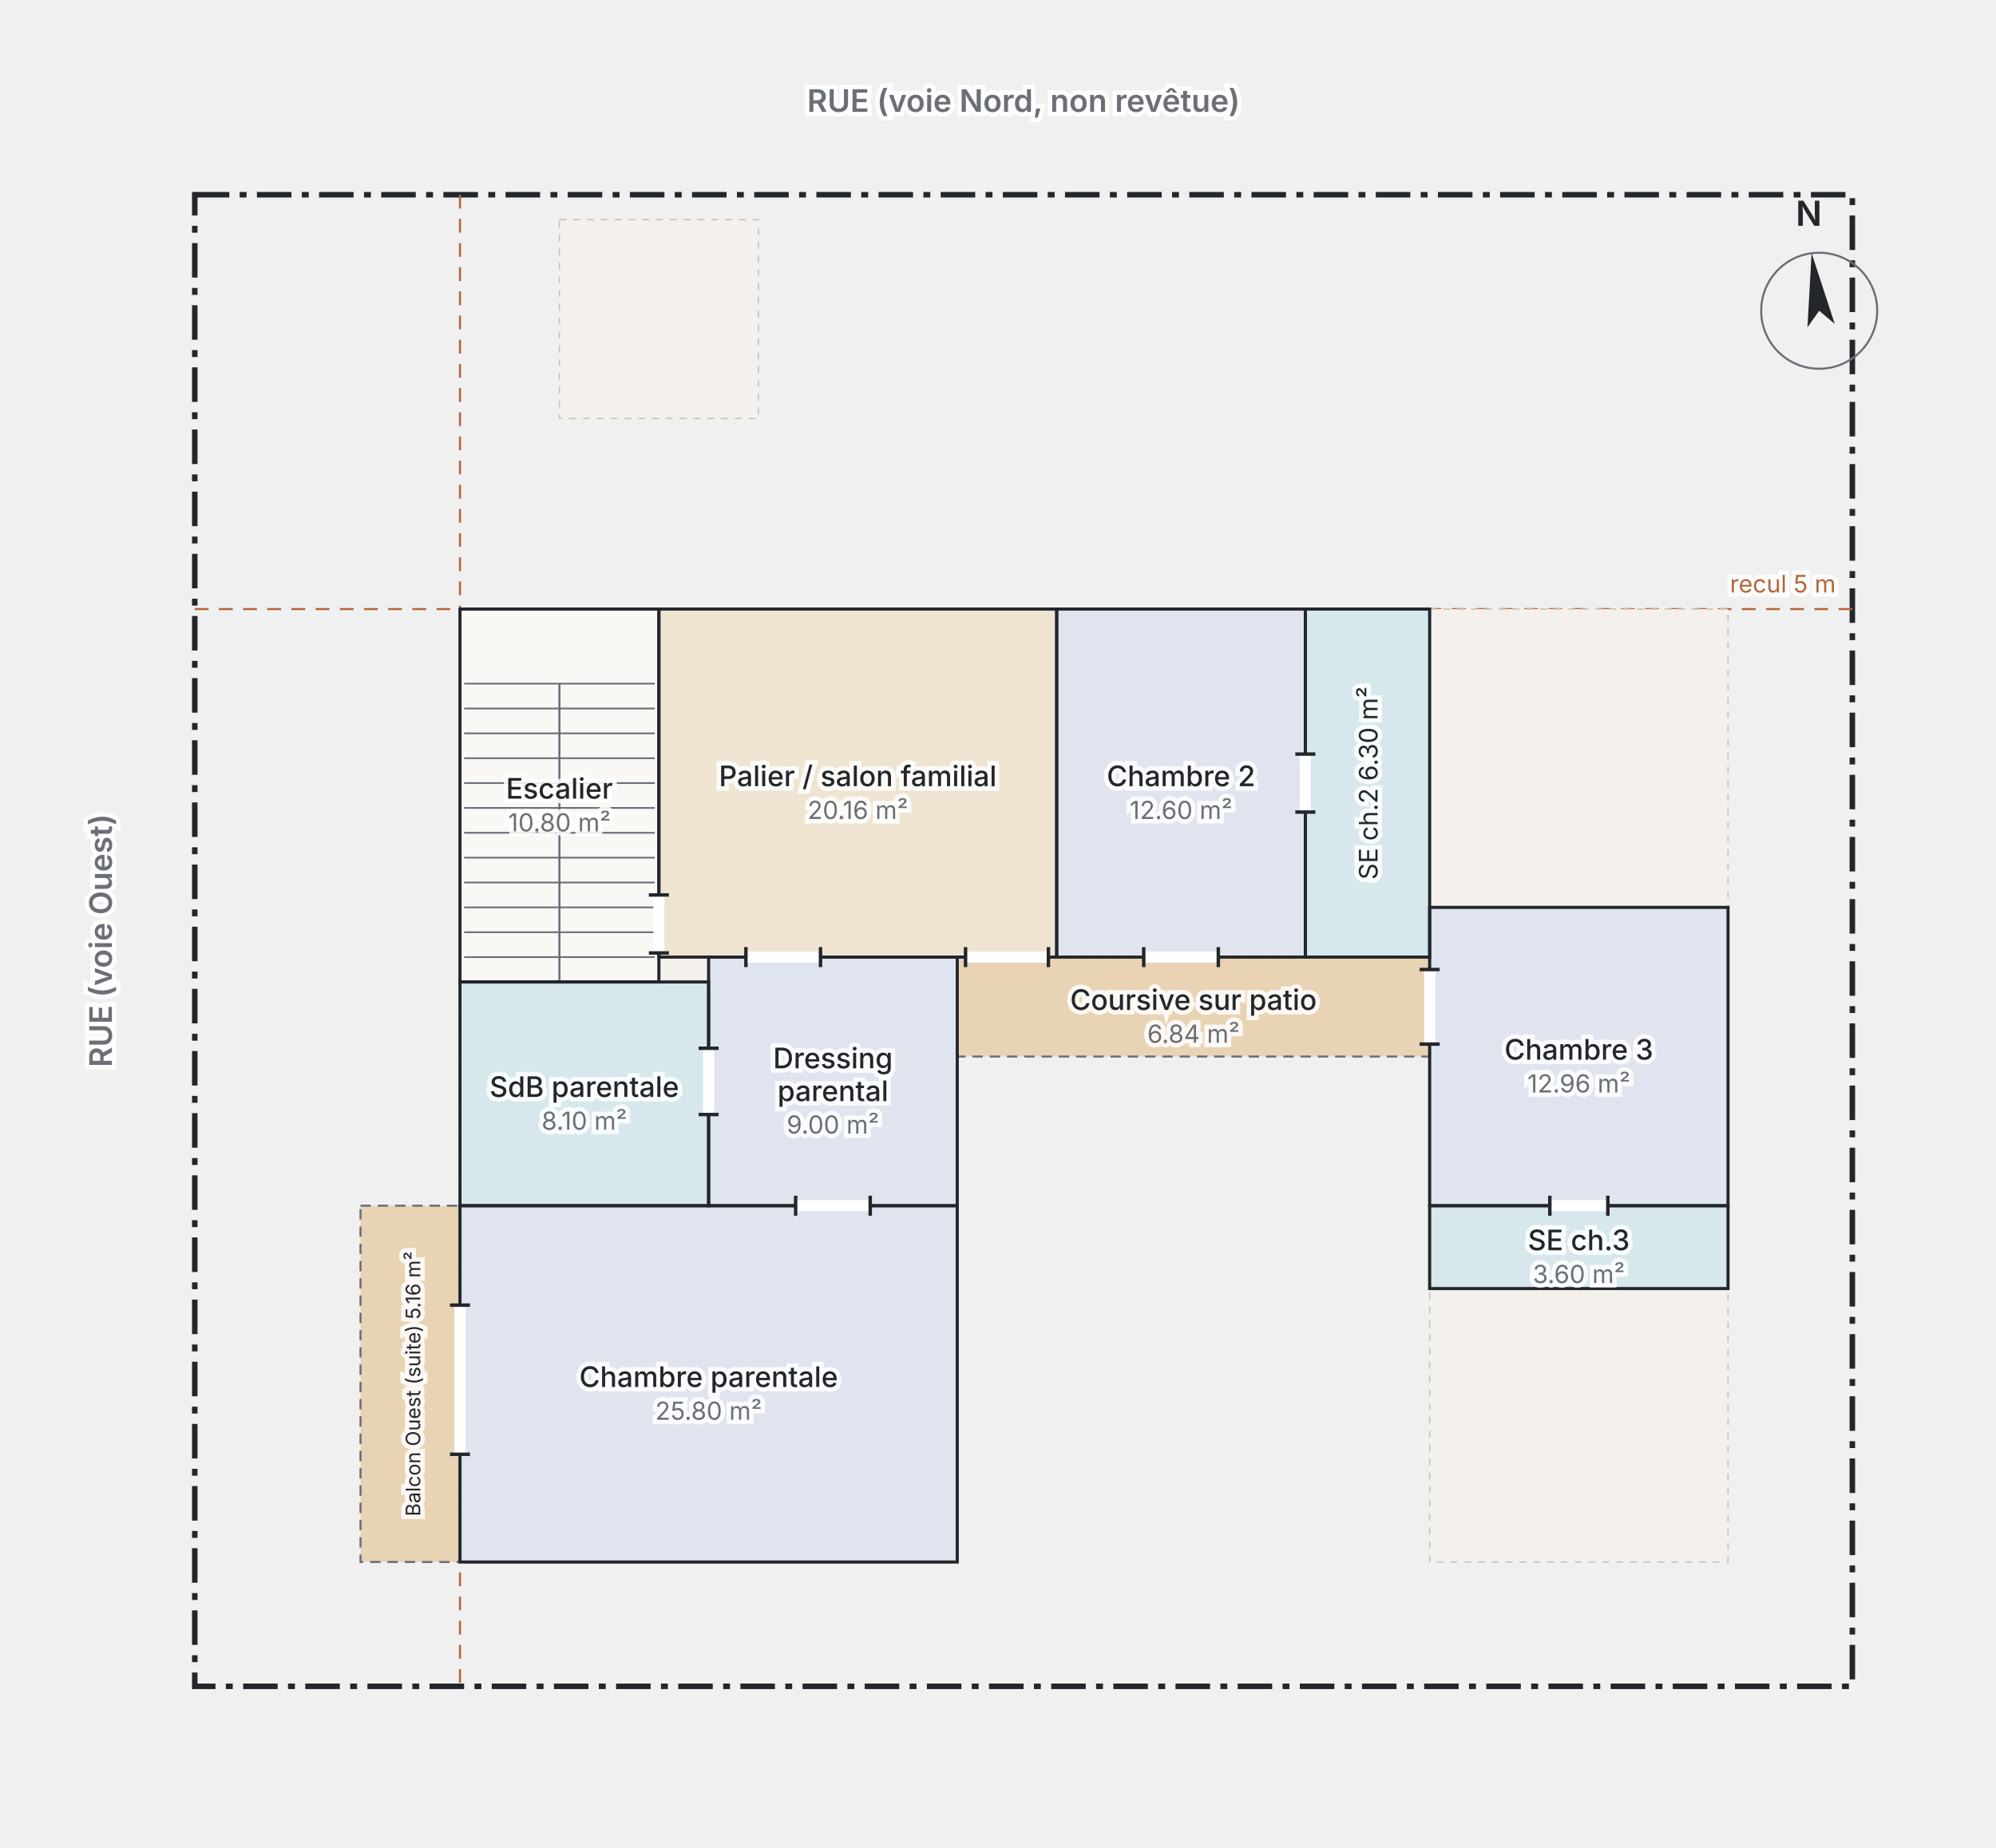
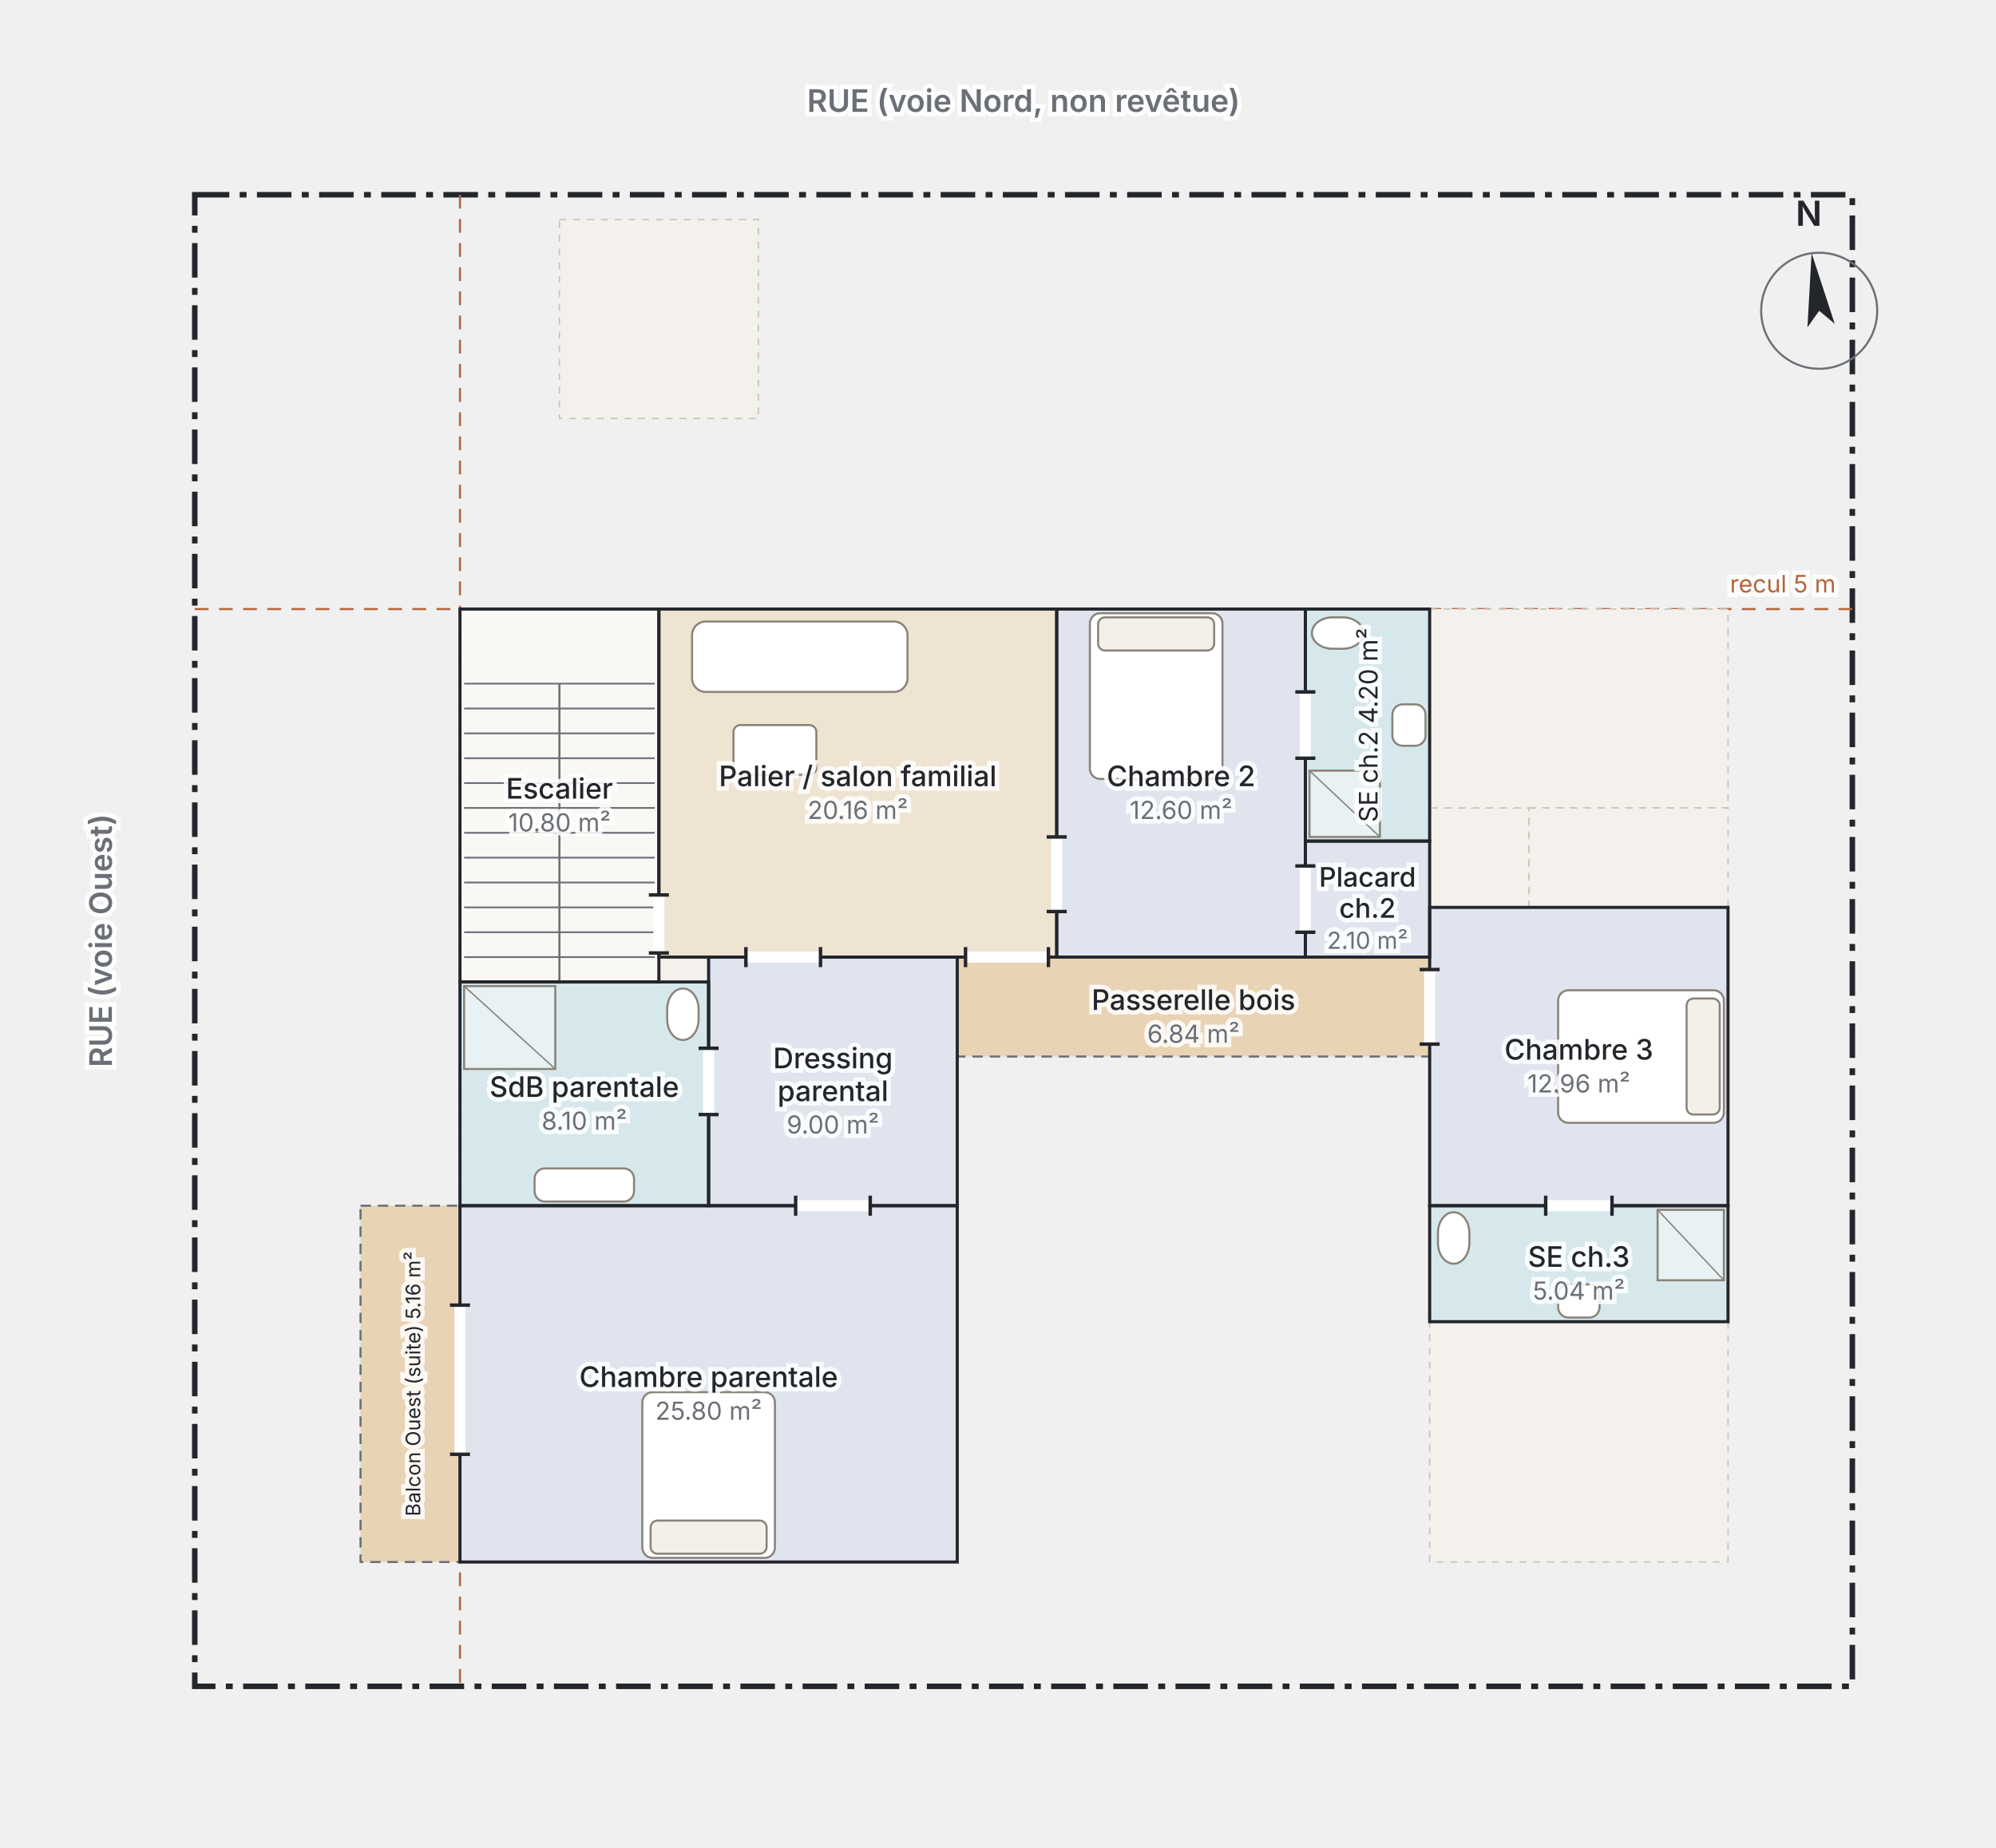
<svg xmlns="http://www.w3.org/2000/svg" viewBox="0 0 578 535" font-family="Inter, Liberation Sans, sans-serif" class="plan">
  <rect x="56.4" y="56.4" width="480.0" height="432.0" fill="none" stroke="#23262b" stroke-width="1.6" stroke-dasharray="10 3 2 3" />
  <text x="296.4" y="32.4" font-size="9" fill="#6b6f76" text-anchor="middle" font-weight="600" paint-order="stroke" stroke="#ffffff" stroke-opacity="0.85" stroke-width="2.6">RUE (voie Nord, non revêtue)</text>
  <text x="32.4" y="272.4" font-size="9" fill="#6b6f76" text-anchor="middle" font-weight="600" transform="rotate(-90 32.4 272.4)" paint-order="stroke" stroke="#ffffff" stroke-opacity="0.85" stroke-width="2.6">RUE (voie Ouest)</text>
  <line x1="56.4" y1="176.4" x2="536.4" y2="176.4" stroke="#b5653a" stroke-width="0.6" stroke-dasharray="4 3" />
  <text x="531.6" y="171.6" font-size="7" fill="#b5653a" text-anchor="end" font-weight="400" paint-order="stroke" stroke="#ffffff" stroke-opacity="0.85" stroke-width="2.6">recul 5 m</text>
  <line x1="133.2" y1="56.4" x2="133.2" y2="488.4" stroke="#b5653a" stroke-width="0.6" stroke-dasharray="4 3" />
  <rect x="162.0" y="63.6" width="57.6" height="57.6" fill="#f4f1ec" stroke="#c9c3b8" stroke-width="0.4" stroke-dasharray="2 2" />
  <rect x="133.2" y="176.4" width="57.6" height="108.0" fill="#f4f1ec" stroke="#c9c3b8" stroke-width="0.4" stroke-dasharray="2 2" />
  <rect x="190.8" y="176.4" width="33.6" height="48.0" fill="#f4f1ec" stroke="#c9c3b8" stroke-width="0.4" stroke-dasharray="2 2" />
  <rect x="190.8" y="224.4" width="57.6" height="52.8" fill="#f4f1ec" stroke="#c9c3b8" stroke-width="0.4" stroke-dasharray="2 2" />
  <rect x="224.4" y="176.4" width="24.0" height="48.0" fill="#f4f1ec" stroke="#c9c3b8" stroke-width="0.4" stroke-dasharray="2 2" />
  <rect x="248.4" y="176.4" width="86.4" height="100.8" fill="#f4f1ec" stroke="#c9c3b8" stroke-width="0.4" stroke-dasharray="2 2" />
  <rect x="334.8" y="176.4" width="79.2" height="100.8" fill="#f4f1ec" stroke="#c9c3b8" stroke-width="0.4" stroke-dasharray="2 2" />
  <rect x="190.8" y="277.2" width="86.4" height="175.2" fill="#f4f1ec" stroke="#c9c3b8" stroke-width="0.4" stroke-dasharray="2 2" />
  <rect x="133.2" y="284.4" width="57.6" height="168.0" fill="#f4f1ec" stroke="#c9c3b8" stroke-width="0.4" stroke-dasharray="2 2" />
-   <rect x="414.0" y="176.4" width="86.4" height="86.4" fill="#f4f1ec" stroke="#c9c3b8" stroke-width="0.4" stroke-dasharray="2 2" />
+   <rect x="414.0" y="234.0" width="28.8" height="28.8" fill="#f4f1ec" stroke="#c9c3b8" stroke-width="0.4" stroke-dasharray="2 2" />
+   <rect x="414.0" y="176.4" width="86.4" height="57.6" fill="#f4f1ec" stroke="#c9c3b8" stroke-width="0.4" stroke-dasharray="2 2" />
+   <rect x="442.8" y="234.0" width="57.6" height="28.8" fill="#f4f1ec" stroke="#c9c3b8" stroke-width="0.4" stroke-dasharray="2 2" />
  <rect x="414.0" y="262.8" width="86.4" height="72.0" fill="#f4f1ec" stroke="#c9c3b8" stroke-width="0.4" stroke-dasharray="2 2" />
  <rect x="414.0" y="334.8" width="86.4" height="38.4" fill="#f4f1ec" stroke="#c9c3b8" stroke-width="0.4" stroke-dasharray="2 2" />
  <rect x="414.0" y="373.2" width="86.4" height="79.2" fill="#f4f1ec" stroke="#c9c3b8" stroke-width="0.4" stroke-dasharray="2 2" />
  <rect x="133.2" y="176.4" width="57.6" height="108.0" fill="#faf8f4" stroke="#c9c3b8" stroke-width="0.6" />
  <line x1="134.4" y1="198.0" x2="189.6" y2="198.0" stroke="#6b6f76" stroke-width="0.5" />
  <line x1="134.4" y1="205.2" x2="189.6" y2="205.2" stroke="#6b6f76" stroke-width="0.5" />
  <line x1="134.4" y1="212.4" x2="189.6" y2="212.4" stroke="#6b6f76" stroke-width="0.5" />
  <line x1="134.4" y1="219.6" x2="189.6" y2="219.6" stroke="#6b6f76" stroke-width="0.5" />
  <line x1="134.4" y1="226.8" x2="189.6" y2="226.8" stroke="#6b6f76" stroke-width="0.5" />
  <line x1="134.4" y1="234.0" x2="189.6" y2="234.0" stroke="#6b6f76" stroke-width="0.5" />
  <line x1="134.4" y1="241.2" x2="189.6" y2="241.2" stroke="#6b6f76" stroke-width="0.5" />
  <line x1="134.4" y1="248.4" x2="189.6" y2="248.4" stroke="#6b6f76" stroke-width="0.5" />
  <line x1="134.4" y1="255.6" x2="189.6" y2="255.6" stroke="#6b6f76" stroke-width="0.5" />
  <line x1="134.4" y1="262.8" x2="189.6" y2="262.8" stroke="#6b6f76" stroke-width="0.5" />
  <line x1="134.4" y1="270.0" x2="189.6" y2="270.0" stroke="#6b6f76" stroke-width="0.5" />
  <line x1="134.4" y1="277.2" x2="189.6" y2="277.2" stroke="#6b6f76" stroke-width="0.5" />
  <line x1="134.4" y1="284.4" x2="189.6" y2="284.4" stroke="#6b6f76" stroke-width="0.5" />
  <line x1="162.0" y1="198.0" x2="162.0" y2="284.4" stroke="#6b6f76" stroke-width="0.6" />
  <rect x="190.8" y="176.4" width="115.2" height="100.8" fill="#efe4d2" stroke="#c9c3b8" stroke-width="0.6" />
  <rect x="306.0" y="176.4" width="72.0" height="100.8" fill="#dfe4ee" stroke="#c9c3b8" stroke-width="0.6" />
-   <rect x="378.0" y="176.4" width="36.0" height="100.8" fill="#d6e8ec" stroke="#c9c3b8" stroke-width="0.6" />
+   <rect x="378.0" y="176.4" width="36.0" height="67.2" fill="#d6e8ec" stroke="#c9c3b8" stroke-width="0.6" />
+   <rect x="378.0" y="243.6" width="36.0" height="33.6" fill="#dfe4ee" stroke="#c9c3b8" stroke-width="0.6" />
  <rect x="205.2" y="277.2" width="72.0" height="72.0" fill="#dfe4ee" stroke="#c9c3b8" stroke-width="0.6" />
  <rect x="133.2" y="284.4" width="72.0" height="64.8" fill="#d6e8ec" stroke="#c9c3b8" stroke-width="0.6" />
  <rect x="133.2" y="349.2" width="144.0" height="103.2" fill="#dfe4ee" stroke="#c9c3b8" stroke-width="0.6" />
  <rect x="414.0" y="262.8" width="86.4" height="86.4" fill="#dfe4ee" stroke="#c9c3b8" stroke-width="0.6" />
-   <rect x="414.0" y="349.2" width="86.4" height="24.0" fill="#d6e8ec" stroke="#c9c3b8" stroke-width="0.6" />
+   <rect x="414.0" y="349.2" width="86.4" height="33.6" fill="#d6e8ec" stroke="#c9c3b8" stroke-width="0.6" />
  <rect x="277.2" y="277.2" width="136.8" height="28.8" fill="#e9d3b5" stroke="#6b6f76" stroke-width="0.6" stroke-dasharray="3 2" />
  <rect x="104.4" y="349.2" width="28.8" height="103.2" fill="#e9d3b5" stroke="#6b6f76" stroke-width="0.6" stroke-dasharray="3 2" />
  <rect x="133.2" y="176.4" width="57.6" height="108.0" fill="none" stroke="#23262b" stroke-width="0.9" />
  <rect x="190.8" y="176.4" width="115.2" height="100.8" fill="none" stroke="#23262b" stroke-width="0.9" />
  <rect x="306.0" y="176.4" width="72.0" height="100.8" fill="none" stroke="#23262b" stroke-width="0.9" />
-   <rect x="378.0" y="176.4" width="36.0" height="100.8" fill="none" stroke="#23262b" stroke-width="0.9" />
+   <rect x="378.0" y="176.4" width="36.0" height="67.2" fill="none" stroke="#23262b" stroke-width="0.9" />
+   <rect x="378.0" y="243.6" width="36.0" height="33.6" fill="none" stroke="#23262b" stroke-width="0.9" />
  <rect x="205.2" y="277.2" width="72.0" height="72.0" fill="none" stroke="#23262b" stroke-width="0.9" />
  <rect x="133.2" y="284.4" width="72.0" height="64.8" fill="none" stroke="#23262b" stroke-width="0.9" />
  <rect x="133.2" y="349.2" width="144.0" height="103.2" fill="none" stroke="#23262b" stroke-width="0.9" />
  <rect x="414.0" y="262.8" width="86.4" height="86.4" fill="none" stroke="#23262b" stroke-width="0.9" />
-   <rect x="414.0" y="349.2" width="86.4" height="24.0" fill="none" stroke="#23262b" stroke-width="0.9" />
+   <rect x="414.0" y="349.2" width="86.4" height="33.6" fill="none" stroke="#23262b" stroke-width="0.9" />
+   <rect x="200.4" y="180.0" width="62.4" height="20.4" rx="4" fill="#ffffff" stroke="#8a8378" stroke-width="0.6" />
+   <rect x="212.4" y="210.0" width="24.0" height="14.4" rx="2" fill="#ffffff" stroke="#8a8378" stroke-width="0.6" />
+   <rect x="315.6" y="177.6" width="38.4" height="48.0" rx="3" fill="#ffffff" stroke="#8a8378" stroke-width="0.6" />
+   <rect x="318.0" y="178.8" width="33.6" height="9.6" rx="2" fill="#f3f0ea" stroke="#8a8378" stroke-width="0.6" />
+   <rect x="379.2" y="223.2" width="20.4" height="19.2" rx="0" fill="#e8f1f4" stroke="#8a8378" stroke-width="0.6" />
+   <line x1="379.2" y1="223.2" x2="399.6" y2="242.4" stroke="#8a8378" stroke-width="0.4" />
+   <rect x="403.2" y="204.0" width="9.6" height="12.0" rx="3" fill="#ffffff" stroke="#8a8378" stroke-width="0.6" />
+   <rect x="379.9" y="178.8" width="14.9" height="9.1" rx="6" fill="#ffffff" stroke="#8a8378" stroke-width="0.6" />
+   <rect x="134.4" y="285.6" width="26.4" height="24.0" rx="0" fill="#e8f1f4" stroke="#8a8378" stroke-width="0.6" />
+   <line x1="134.4" y1="285.6" x2="160.8" y2="309.6" stroke="#8a8378" stroke-width="0.4" />
+   <rect x="154.8" y="338.4" width="28.8" height="9.6" rx="3" fill="#ffffff" stroke="#8a8378" stroke-width="0.6" />
+   <rect x="193.2" y="286.3" width="9.1" height="14.9" rx="6" fill="#ffffff" stroke="#8a8378" stroke-width="0.6" />
+   <rect x="186.0" y="403.2" width="38.4" height="48.0" rx="3" fill="#ffffff" stroke="#8a8378" stroke-width="0.6" />
+   <rect x="188.4" y="440.4" width="33.6" height="9.6" rx="2" fill="#f3f0ea" stroke="#8a8378" stroke-width="0.6" />
+   <rect x="451.2" y="286.8" width="48.0" height="38.4" rx="3" fill="#ffffff" stroke="#8a8378" stroke-width="0.6" />
+   <rect x="488.4" y="289.2" width="9.6" height="33.6" rx="2" fill="#f3f0ea" stroke="#8a8378" stroke-width="0.6" />
+   <rect x="480.0" y="350.4" width="19.2" height="20.4" rx="0" fill="#e8f1f4" stroke="#8a8378" stroke-width="0.6" />
+   <line x1="480.0" y1="350.4" x2="499.2" y2="370.8" stroke="#8a8378" stroke-width="0.4" />
+   <rect x="451.2" y="372.0" width="12.0" height="9.6" rx="3" fill="#ffffff" stroke="#8a8378" stroke-width="0.6" />
+   <rect x="416.4" y="351.1" width="9.1" height="14.9" rx="6" fill="#ffffff" stroke="#8a8378" stroke-width="0.6" />
  <line x1="190.8" y1="259.2" x2="190.8" y2="276.0" stroke="#ffffff" stroke-width="3.2" />
  <line x1="187.9" y1="259.2" x2="193.7" y2="259.2" stroke="#23262b" stroke-width="1.0" />
  <line x1="187.9" y1="276.0" x2="193.7" y2="276.0" stroke="#23262b" stroke-width="1.0" />
  <line x1="279.6" y1="277.2" x2="303.6" y2="277.2" stroke="#ffffff" stroke-width="3.2" />
  <line x1="279.6" y1="274.3" x2="279.6" y2="280.1" stroke="#23262b" stroke-width="1.0" />
  <line x1="303.6" y1="274.3" x2="303.6" y2="280.1" stroke="#23262b" stroke-width="1.0" />
  <line x1="216.0" y1="277.2" x2="237.6" y2="277.2" stroke="#ffffff" stroke-width="3.2" />
  <line x1="216.0" y1="274.3" x2="216.0" y2="280.1" stroke="#23262b" stroke-width="1.0" />
  <line x1="237.6" y1="274.3" x2="237.6" y2="280.1" stroke="#23262b" stroke-width="1.0" />
  <line x1="205.2" y1="303.6" x2="205.2" y2="322.8" stroke="#ffffff" stroke-width="3.2" />
  <line x1="202.3" y1="303.6" x2="208.1" y2="303.6" stroke="#23262b" stroke-width="1.0" />
  <line x1="202.3" y1="322.8" x2="208.1" y2="322.8" stroke="#23262b" stroke-width="1.0" />
  <line x1="230.4" y1="349.2" x2="252.0" y2="349.2" stroke="#ffffff" stroke-width="3.2" />
  <line x1="230.4" y1="346.3" x2="230.4" y2="352.1" stroke="#23262b" stroke-width="1.0" />
  <line x1="252.0" y1="346.3" x2="252.0" y2="352.1" stroke="#23262b" stroke-width="1.0" />
  <line x1="133.2" y1="378.0" x2="133.2" y2="421.2" stroke="#ffffff" stroke-width="3.2" />
  <line x1="130.3" y1="378.0" x2="136.1" y2="378.0" stroke="#23262b" stroke-width="1.0" />
  <line x1="130.3" y1="421.2" x2="136.1" y2="421.2" stroke="#23262b" stroke-width="1.0" />
-   <line x1="331.2" y1="277.2" x2="352.8" y2="277.2" stroke="#ffffff" stroke-width="3.2" />
-   <line x1="331.2" y1="274.3" x2="331.2" y2="280.1" stroke="#23262b" stroke-width="1.0" />
-   <line x1="352.8" y1="274.3" x2="352.8" y2="280.1" stroke="#23262b" stroke-width="1.0" />
-   <line x1="378.0" y1="218.4" x2="378.0" y2="235.2" stroke="#ffffff" stroke-width="3.2" />
-   <line x1="375.1" y1="218.4" x2="380.9" y2="218.4" stroke="#23262b" stroke-width="1.0" />
-   <line x1="375.1" y1="235.2" x2="380.9" y2="235.2" stroke="#23262b" stroke-width="1.0" />
+   <line x1="306.0" y1="242.4" x2="306.0" y2="264.0" stroke="#ffffff" stroke-width="3.2" />
+   <line x1="303.1" y1="242.4" x2="308.9" y2="242.4" stroke="#23262b" stroke-width="1.0" />
+   <line x1="303.1" y1="264.0" x2="308.9" y2="264.0" stroke="#23262b" stroke-width="1.0" />
+   <line x1="378.0" y1="200.4" x2="378.0" y2="219.6" stroke="#ffffff" stroke-width="3.2" />
+   <line x1="375.1" y1="200.4" x2="380.9" y2="200.4" stroke="#23262b" stroke-width="1.0" />
+   <line x1="375.1" y1="219.6" x2="380.9" y2="219.6" stroke="#23262b" stroke-width="1.0" />
+   <line x1="378.0" y1="250.8" x2="378.0" y2="270.0" stroke="#ffffff" stroke-width="3.2" />
+   <line x1="375.1" y1="250.8" x2="380.9" y2="250.8" stroke="#23262b" stroke-width="1.0" />
+   <line x1="375.1" y1="270.0" x2="380.9" y2="270.0" stroke="#23262b" stroke-width="1.0" />
  <line x1="414.0" y1="280.8" x2="414.0" y2="302.4" stroke="#ffffff" stroke-width="3.2" />
  <line x1="411.1" y1="280.8" x2="416.9" y2="280.8" stroke="#23262b" stroke-width="1.0" />
  <line x1="411.1" y1="302.4" x2="416.9" y2="302.4" stroke="#23262b" stroke-width="1.0" />
-   <line x1="448.8" y1="349.2" x2="465.6" y2="349.2" stroke="#ffffff" stroke-width="3.2" />
-   <line x1="448.8" y1="346.3" x2="448.8" y2="352.1" stroke="#23262b" stroke-width="1.0" />
-   <line x1="465.6" y1="346.3" x2="465.6" y2="352.1" stroke="#23262b" stroke-width="1.0" />
+   <line x1="447.6" y1="349.2" x2="466.8" y2="349.2" stroke="#ffffff" stroke-width="3.2" />
+   <line x1="447.6" y1="346.3" x2="447.6" y2="352.1" stroke="#23262b" stroke-width="1.0" />
+   <line x1="466.8" y1="346.3" x2="466.8" y2="352.1" stroke="#23262b" stroke-width="1.0" />
  <text x="162.0" y="231.3" font-size="8.2" fill="#23262b" text-anchor="middle" font-weight="500" paint-order="stroke" stroke="#ffffff" stroke-opacity="0.85" stroke-width="2.6">Escalier</text>
  <text x="162.0" y="240.8" font-size="7.2" fill="#6b6f76" text-anchor="middle" font-weight="400" paint-order="stroke" stroke="#ffffff" stroke-opacity="0.85" stroke-width="2.6">10.80 m²</text>
  <text x="248.4" y="227.7" font-size="8.2" fill="#23262b" text-anchor="middle" font-weight="500" paint-order="stroke" stroke="#ffffff" stroke-opacity="0.85" stroke-width="2.6">Palier / salon familial</text>
  <text x="248.4" y="237.2" font-size="7.2" fill="#6b6f76" text-anchor="middle" font-weight="400" paint-order="stroke" stroke="#ffffff" stroke-opacity="0.85" stroke-width="2.6">20.16 m²</text>
  <text x="342.0" y="227.7" font-size="8.2" fill="#23262b" text-anchor="middle" font-weight="500" paint-order="stroke" stroke="#ffffff" stroke-opacity="0.85" stroke-width="2.6">Chambre 2</text>
  <text x="342.0" y="237.2" font-size="7.2" fill="#6b6f76" text-anchor="middle" font-weight="400" paint-order="stroke" stroke="#ffffff" stroke-opacity="0.85" stroke-width="2.6">12.60 m²</text>
-   <text x="398.9" y="226.8" font-size="7.4" fill="#23262b" text-anchor="middle" font-weight="400" transform="rotate(-90 398.9 226.8)" paint-order="stroke" stroke="#ffffff" stroke-opacity="0.85" stroke-width="2.6">SE ch.2  6.30 m²</text>
+   <text x="398.9" y="210.0" font-size="7.4" fill="#23262b" text-anchor="middle" font-weight="400" transform="rotate(-90 398.9 210.0)" paint-order="stroke" stroke="#ffffff" stroke-opacity="0.85" stroke-width="2.6">SE ch.2  4.20 m²</text>
+   <text x="396.0" y="256.8" font-size="7.8" fill="#23262b" text-anchor="middle" font-weight="500" paint-order="stroke" stroke="#ffffff" stroke-opacity="0.85" stroke-width="2.6">Placard</text>
+   <text x="396.0" y="265.8" font-size="7.8" fill="#23262b" text-anchor="middle" font-weight="500" paint-order="stroke" stroke="#ffffff" stroke-opacity="0.85" stroke-width="2.6">ch.2</text>
+   <text x="396.0" y="274.8" font-size="6.8" fill="#6b6f76" text-anchor="middle" font-weight="400" paint-order="stroke" stroke="#ffffff" stroke-opacity="0.85" stroke-width="2.6">2.10 m²</text>
  <text x="241.2" y="309.4" font-size="8.2" fill="#23262b" text-anchor="middle" font-weight="500" paint-order="stroke" stroke="#ffffff" stroke-opacity="0.85" stroke-width="2.6">Dressing</text>
  <text x="241.2" y="318.9" font-size="8.2" fill="#23262b" text-anchor="middle" font-weight="500" paint-order="stroke" stroke="#ffffff" stroke-opacity="0.85" stroke-width="2.6">parental</text>
  <text x="241.2" y="328.3" font-size="7.2" fill="#6b6f76" text-anchor="middle" font-weight="400" paint-order="stroke" stroke="#ffffff" stroke-opacity="0.85" stroke-width="2.6">9.00 m²</text>
  <text x="169.2" y="317.7" font-size="8.2" fill="#23262b" text-anchor="middle" font-weight="500" paint-order="stroke" stroke="#ffffff" stroke-opacity="0.85" stroke-width="2.6">SdB parentale</text>
  <text x="169.2" y="327.2" font-size="7.2" fill="#6b6f76" text-anchor="middle" font-weight="400" paint-order="stroke" stroke="#ffffff" stroke-opacity="0.85" stroke-width="2.6">8.10 m²</text>
  <text x="205.2" y="401.7" font-size="8.2" fill="#23262b" text-anchor="middle" font-weight="500" paint-order="stroke" stroke="#ffffff" stroke-opacity="0.85" stroke-width="2.6">Chambre parentale</text>
  <text x="205.2" y="411.2" font-size="7.2" fill="#6b6f76" text-anchor="middle" font-weight="400" paint-order="stroke" stroke="#ffffff" stroke-opacity="0.85" stroke-width="2.6">25.80 m²</text>
  <text x="457.2" y="306.9" font-size="8.2" fill="#23262b" text-anchor="middle" font-weight="500" paint-order="stroke" stroke="#ffffff" stroke-opacity="0.85" stroke-width="2.6">Chambre 3</text>
  <text x="457.2" y="316.4" font-size="7.2" fill="#6b6f76" text-anchor="middle" font-weight="400" paint-order="stroke" stroke="#ffffff" stroke-opacity="0.85" stroke-width="2.6">12.96 m²</text>
-   <text x="457.2" y="362.1" font-size="8.2" fill="#23262b" text-anchor="middle" font-weight="500" paint-order="stroke" stroke="#ffffff" stroke-opacity="0.85" stroke-width="2.6">SE ch.3</text>
-   <text x="457.2" y="371.6" font-size="7.2" fill="#6b6f76" text-anchor="middle" font-weight="400" paint-order="stroke" stroke="#ffffff" stroke-opacity="0.85" stroke-width="2.6">3.60 m²</text>
-   <text x="345.6" y="292.5" font-size="8.2" fill="#23262b" text-anchor="middle" font-weight="500" paint-order="stroke" stroke="#ffffff" stroke-opacity="0.85" stroke-width="2.6">Coursive sur patio</text>
+   <text x="457.2" y="366.9" font-size="8.2" fill="#23262b" text-anchor="middle" font-weight="500" paint-order="stroke" stroke="#ffffff" stroke-opacity="0.85" stroke-width="2.6">SE ch.3</text>
+   <text x="457.2" y="376.4" font-size="7.2" fill="#6b6f76" text-anchor="middle" font-weight="400" paint-order="stroke" stroke="#ffffff" stroke-opacity="0.85" stroke-width="2.6">5.04 m²</text>
+   <text x="345.6" y="292.5" font-size="8.2" fill="#23262b" text-anchor="middle" font-weight="500" paint-order="stroke" stroke="#ffffff" stroke-opacity="0.85" stroke-width="2.6">Passerelle bois</text>
  <text x="345.6" y="302.0" font-size="7.2" fill="#6b6f76" text-anchor="middle" font-weight="400" paint-order="stroke" stroke="#ffffff" stroke-opacity="0.85" stroke-width="2.6">6.84 m²</text>
  <text x="121.7" y="400.8" font-size="5.8" fill="#23262b" text-anchor="middle" font-weight="400" transform="rotate(-90 121.7 400.8)" paint-order="stroke" stroke="#ffffff" stroke-opacity="0.85" stroke-width="2.6">Balcon Ouest (suite)  5.16 m²</text>
  <circle cx="526.8" cy="90.0" r="16.8" fill="none" stroke="#6b6f76" stroke-width="0.6" />
  <polygon points="524.6,73.3 523.4,94.8 526.8,90.0 531.3,93.8" fill="#23262b" />
  <text x="523.8" y="65.4" font-size="10" text-anchor="middle" font-weight="600" fill="#23262b">N</text>
</svg>
